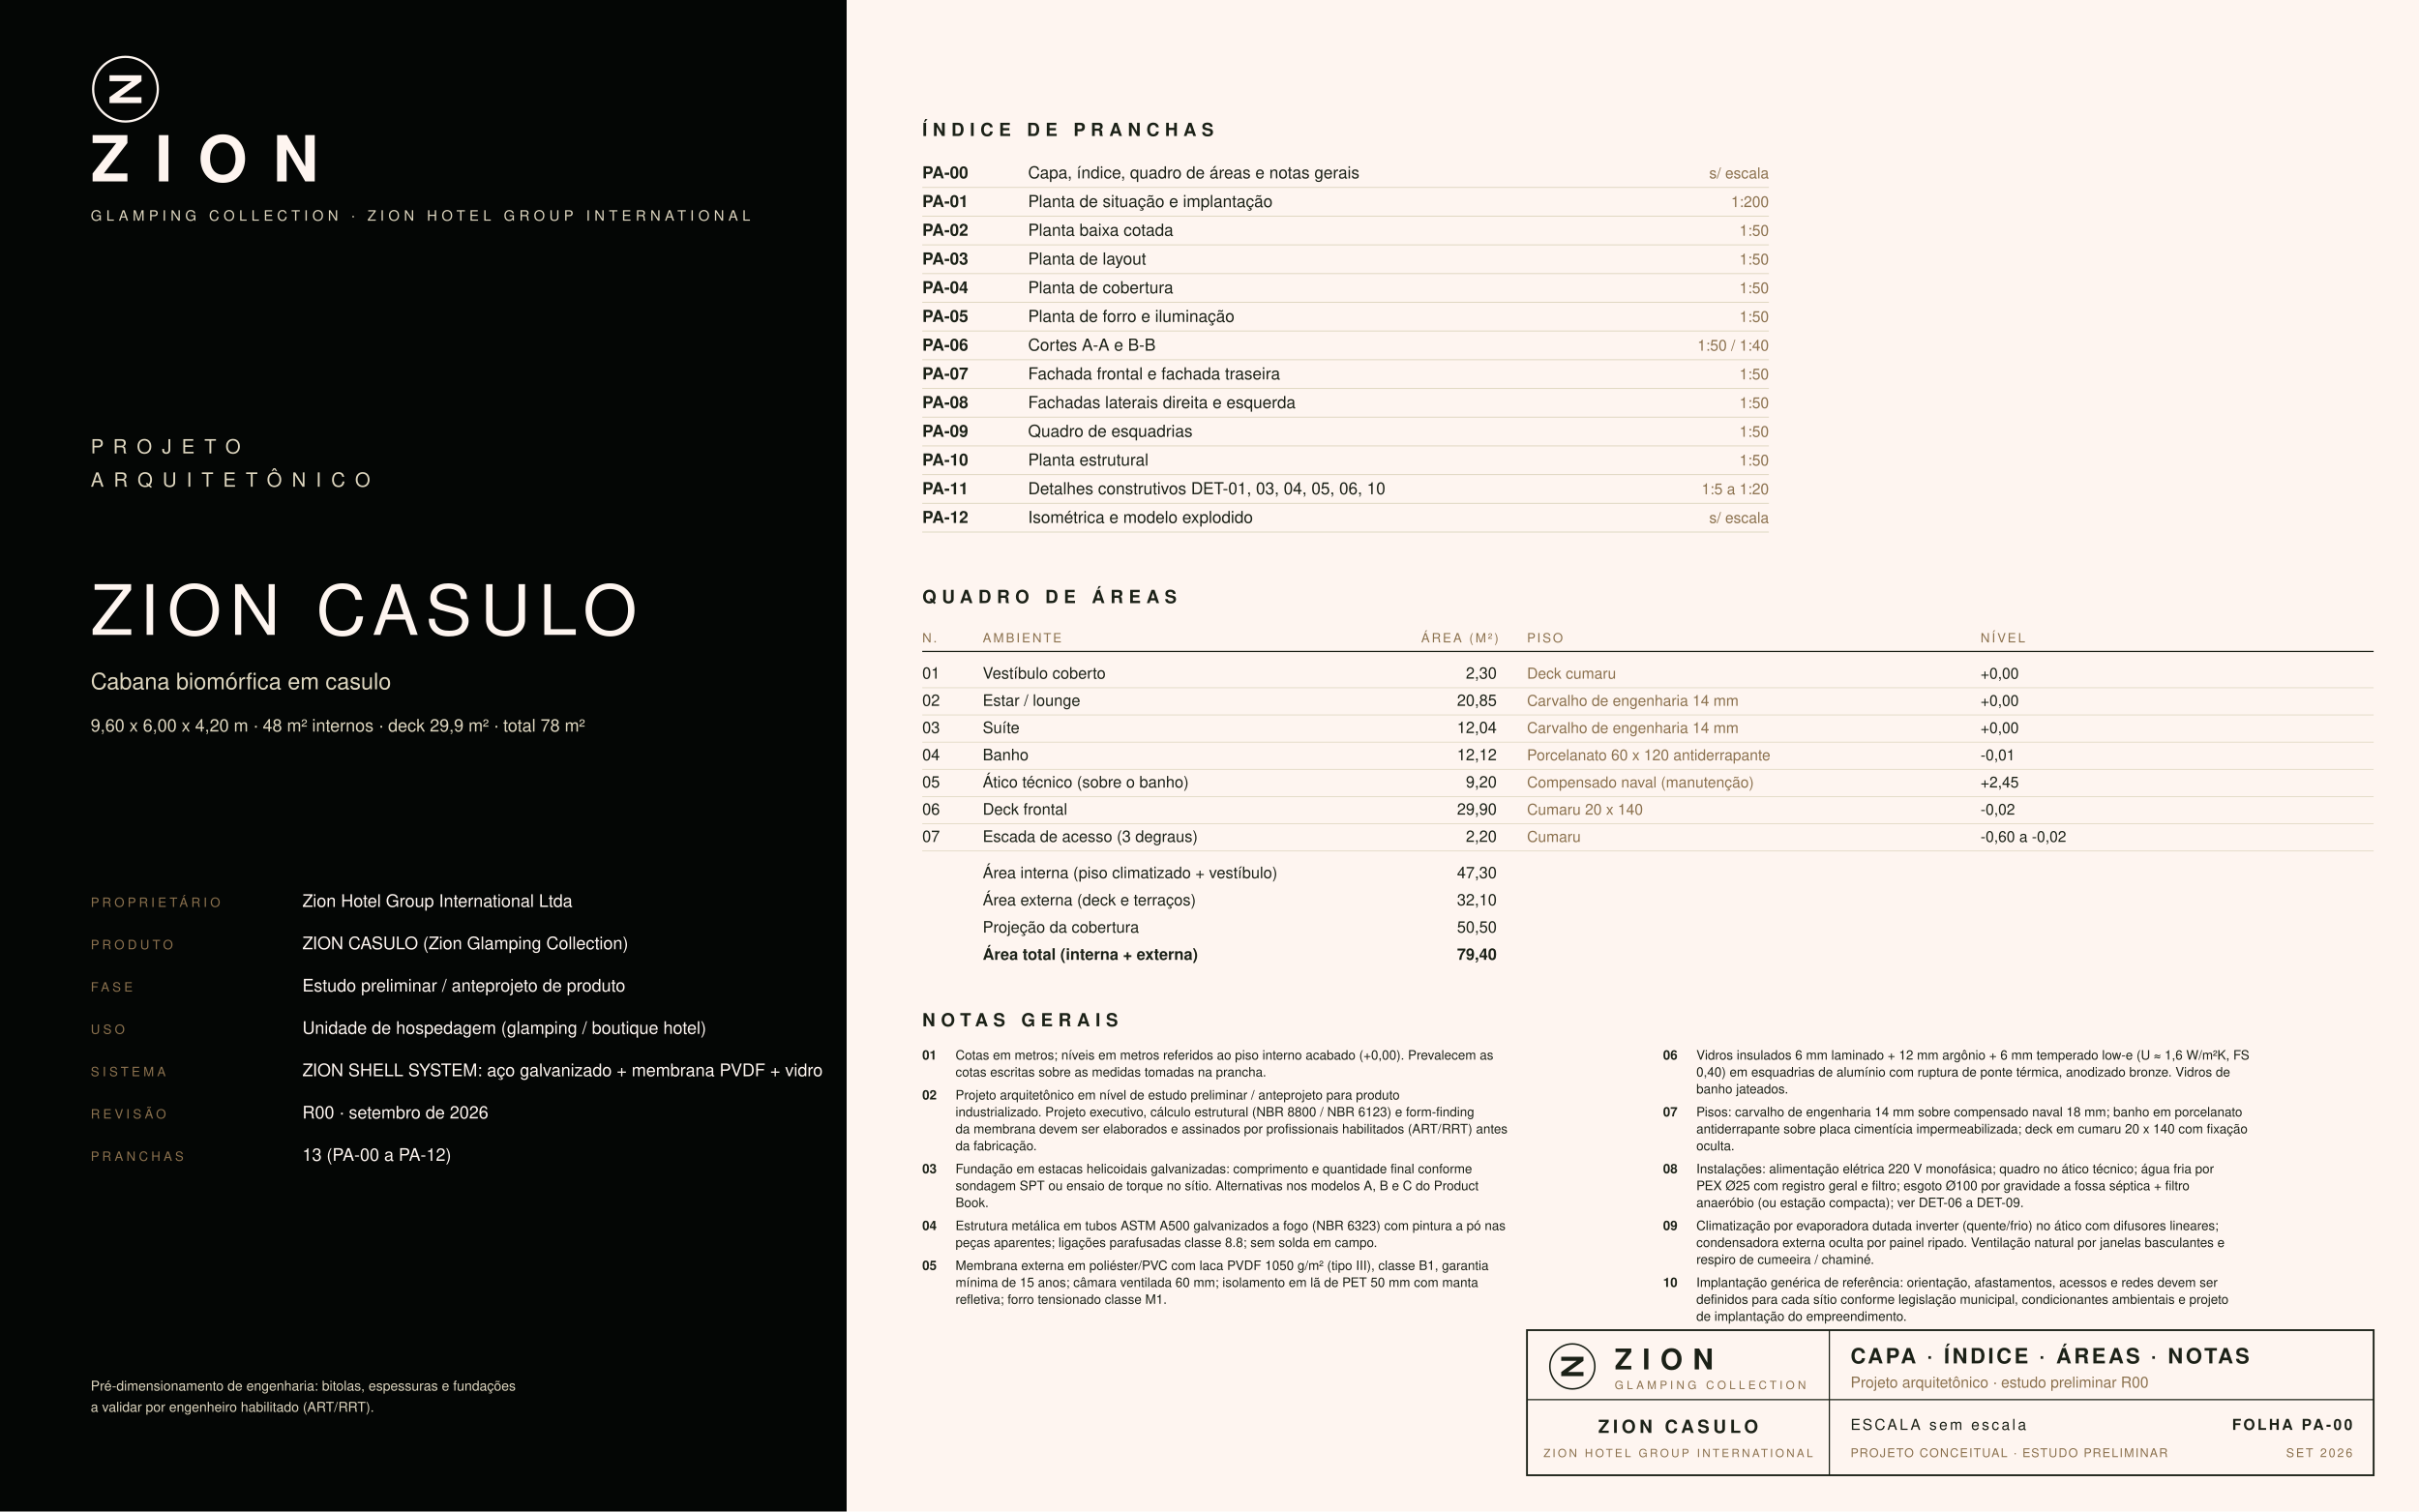
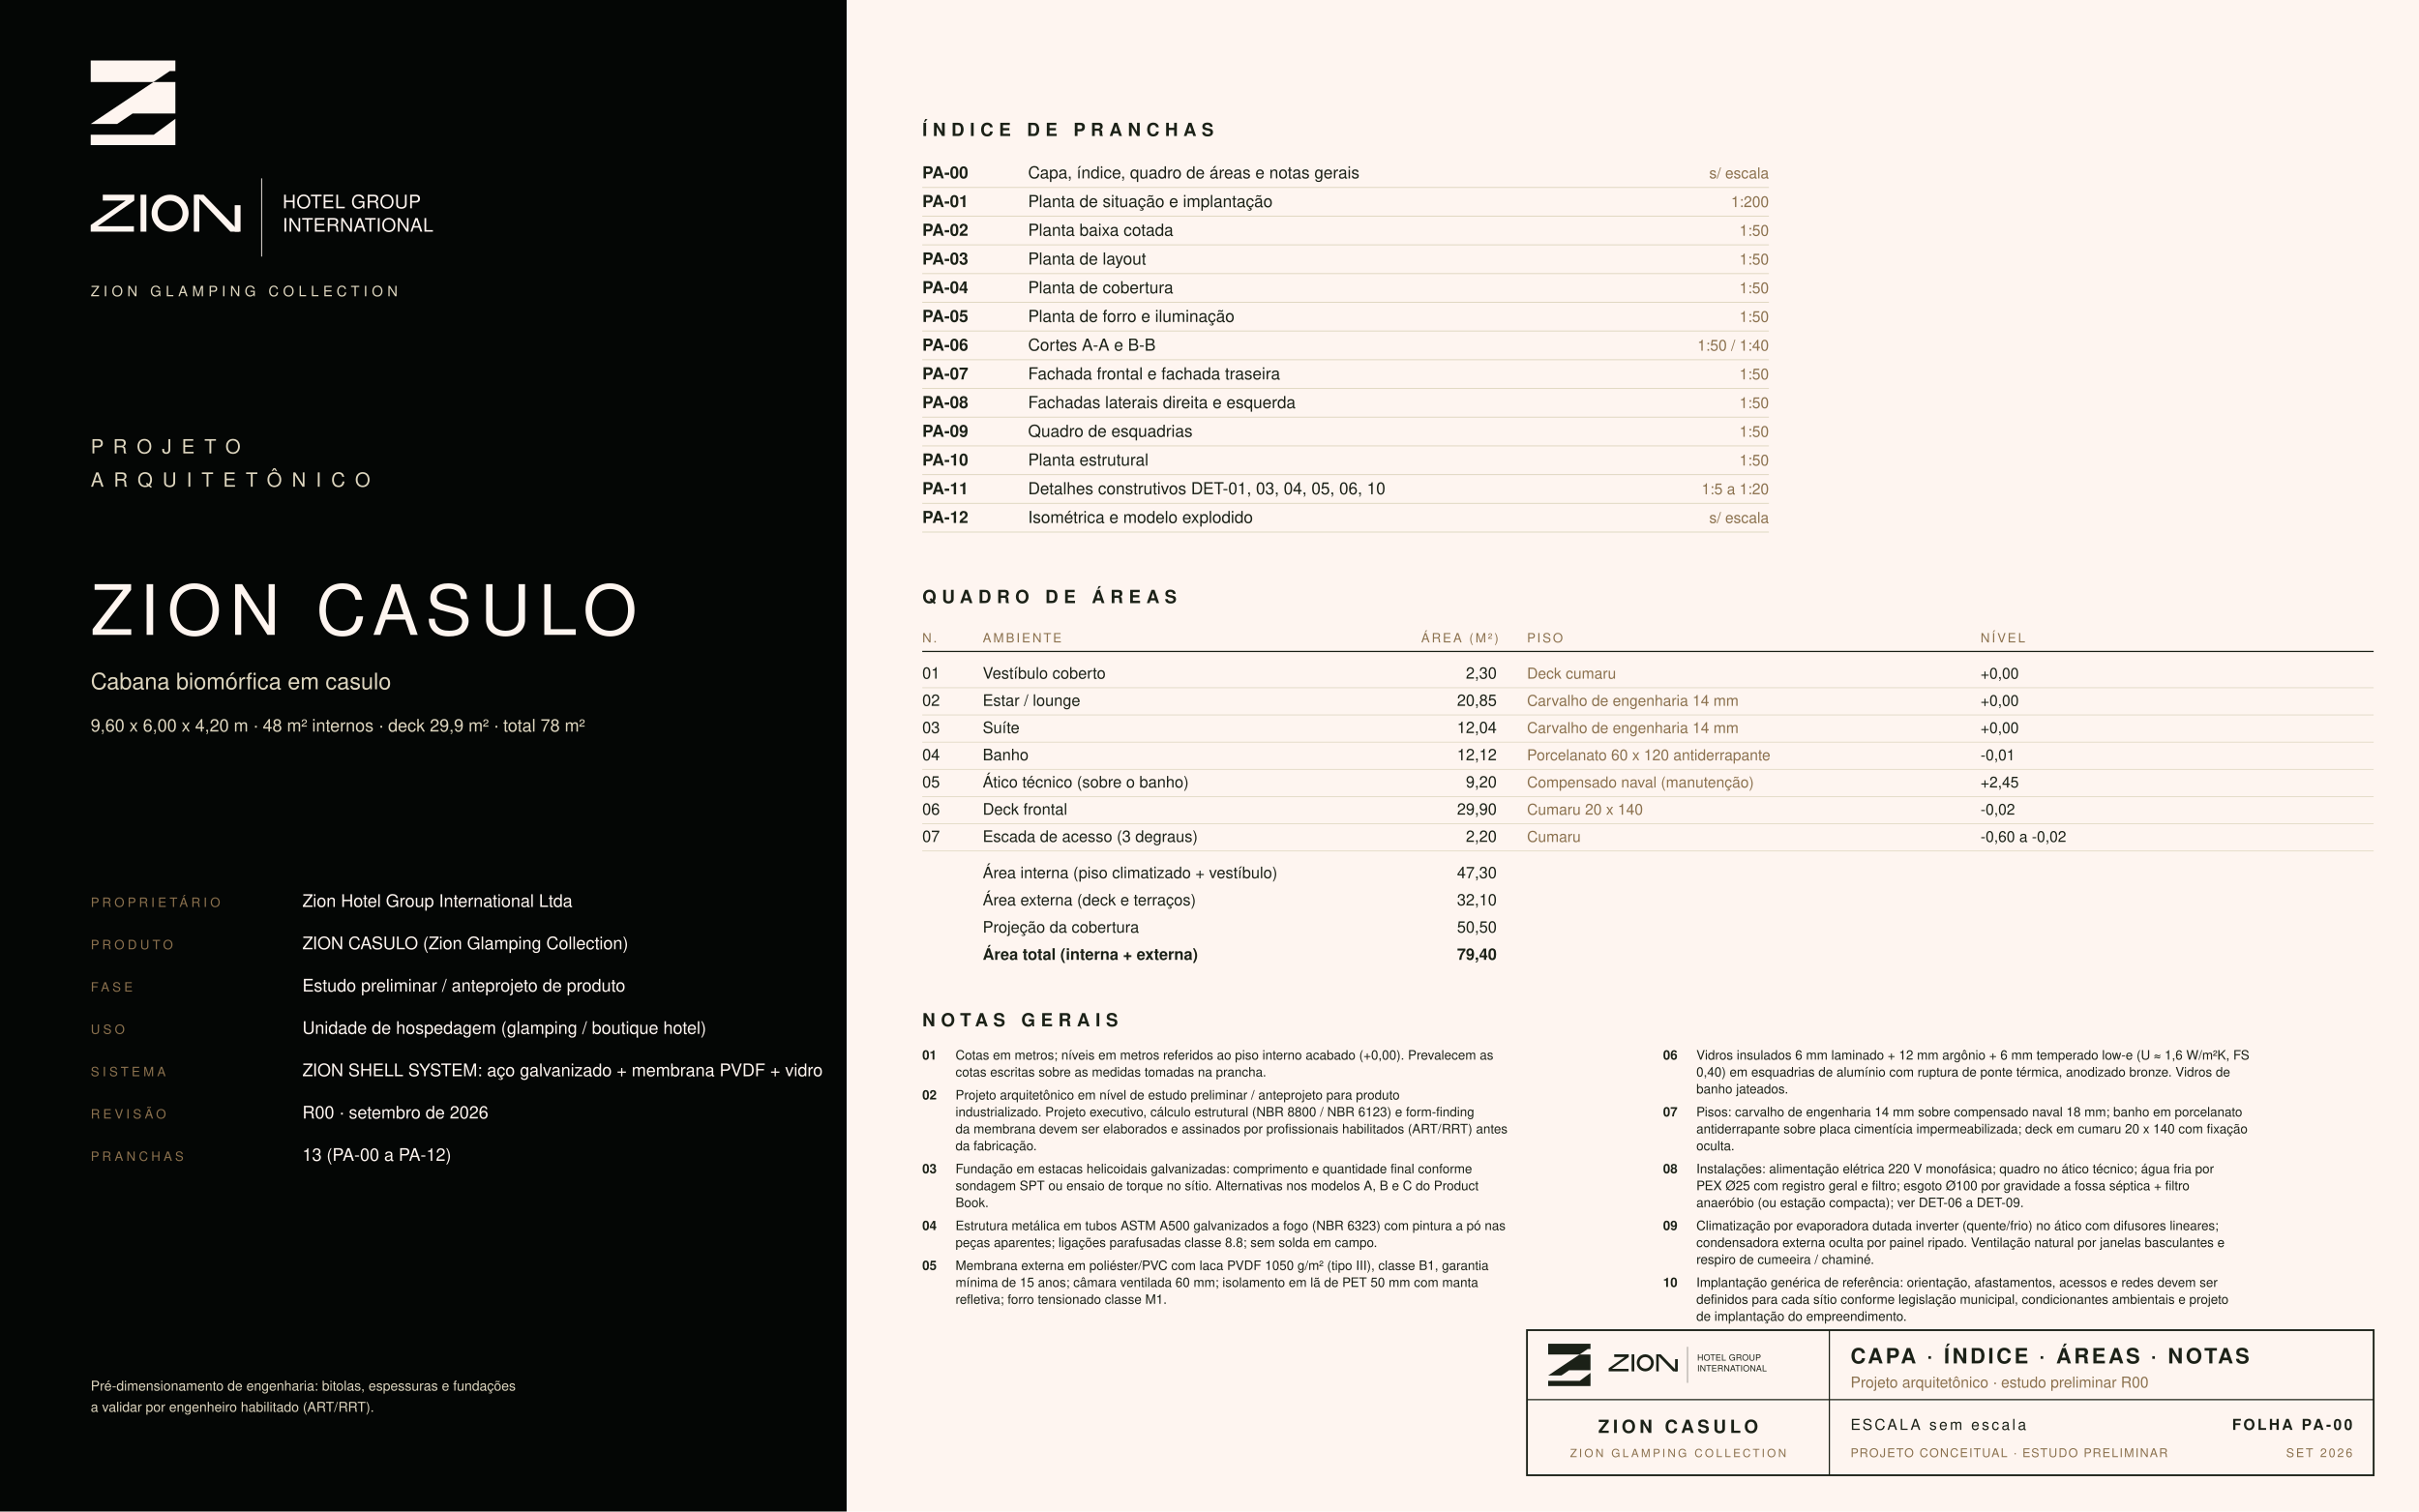
<svg xmlns="http://www.w3.org/2000/svg" viewBox="0 0 1600 1000" width="1600" height="1000" font-family="'DM Sans','Aventa',Helvetica,Arial,sans-serif">
  <defs />
  <rect width="1600" height="1000" fill="#FEF5F0" />
  <rect x="0" y="0" width="560" height="1000" fill="#040605" />
-   <g transform="translate(60.00,36.00) scale(0.46)">
-     <circle cx="50" cy="50" r="46.5" fill="none" stroke="#FEF5F0" stroke-width="3.2" />
-     <polygon points="27,30 73,30 73,38.5 41,61.5 73,61.5 73,70 27,70 27,61.5 59,38.5 27,38.5" fill="#FEF5F0" />
-   </g>
-   <text x="60.00" y="120.00" fill="#FEF5F0" text-anchor="start" style="font-family:'DM Sans','Aventa',Helvetica,Arial,sans-serif;font-size:42px;font-weight:800;letter-spacing:0.4em;">ZION</text>
-   <text x="60.00" y="146.00" fill="#DED6BF" text-anchor="start" style="font-family:'DM Sans','Aventa',Helvetica,Arial,sans-serif;font-size:9.5px;font-weight:400;letter-spacing:0.3em;">GLAMPING COLLECTION · ZION HOTEL GROUP INTERNATIONAL</text>
+   <g transform="translate(60.00,40.00) scale(0.56)">
+     <polygon points="0,0 100,0 100,12.5 93.4,12.5 74.1,25.5 0,25.5" fill="#FEF5F0" />
+     <polygon points="74.1,25.5 100,25.5 100,62.7 49.4,62.7 31.2,75 0,75" fill="#FEF5F0" />
+     <polygon points="0,87.7 74.5,87.7 100,68.9 100,100 0,100" fill="#FEF5F0" />
+   </g>
+   <g transform="translate(60.00,118.00) scale(0.2574) translate(-104,-439)">
+     <polygon points="135,481 216,481 216,496 122,562 215,562 215,576 104,576 104,559 194,496 135,496" fill="#FEF5F0" />
+     <rect x="232" y="481" width="15" height="95" fill="#FEF5F0" />
+     <circle cx="308" cy="528.5" r="39.75" fill="none" stroke="#FEF5F0" stroke-width="15.5" />
+     <polygon points="369,481 383,481 383,576 369,576" fill="#FEF5F0" />
+     <polygon points="373,481 394,481 486,576 463,576" fill="#FEF5F0" />
+     <polygon points="474,508 489,508 489,576 474,576" fill="#FEF5F0" />
+     <rect x="542" y="439" width="2.2" height="201" fill="#FEF5F0" />
+     <text x="597" y="516" fill="#FEF5F0" style="font-family:'DM Sans','Aventa',Helvetica,Arial,sans-serif;font-weight:300;font-size:48px;letter-spacing:0.02em" textLength="339" lengthAdjust="spacingAndGlyphs">HOTEL GROUP</text>
+     <text x="597" y="576" fill="#FEF5F0" style="font-family:'DM Sans','Aventa',Helvetica,Arial,sans-serif;font-weight:300;font-size:48px;letter-spacing:0.02em" textLength="378" lengthAdjust="spacingAndGlyphs">INTERNATIONAL</text>
+   </g>
+   <text x="60.00" y="196.00" fill="#DED6BF" text-anchor="start" style="font-family:'DM Sans','Aventa',Helvetica,Arial,sans-serif;font-size:9.5px;font-weight:400;letter-spacing:0.3em;">ZION GLAMPING COLLECTION</text>
  <text x="60.00" y="300.00" fill="#DED6BF" text-anchor="start" style="font-family:'DM Sans','Aventa',Helvetica,Arial,sans-serif;font-size:13px;font-weight:400;letter-spacing:0.5em;">PROJETO</text>
  <text x="60.00" y="322.00" fill="#DED6BF" text-anchor="start" style="font-family:'DM Sans','Aventa',Helvetica,Arial,sans-serif;font-size:13px;font-weight:400;letter-spacing:0.5em;">ARQUITETÔNICO</text>
  <text x="60.00" y="420.00" fill="#FEF5F0" text-anchor="start" style="font-family:'DM Sans','Aventa',Helvetica,Arial,sans-serif;font-size:46px;font-weight:200;letter-spacing:0.12em;">ZION CASULO</text>
  <text x="60.00" y="456.00" fill="#DED6BF" text-anchor="start" style="font-family:'DM Sans','Aventa',Helvetica,Arial,sans-serif;font-size:15px;font-weight:400;letter-spacing:0em;">Cabana biomórfica em casulo</text>
  <text x="60.00" y="484.00" fill="#DED6BF" text-anchor="start" style="font-family:'DM Sans','Aventa',Helvetica,Arial,sans-serif;font-size:11.5px;font-weight:400;letter-spacing:0em;">9,60 x 6,00 x 4,20 m · 48 m² internos · deck 29,9 m² · total 78 m²</text>
  <text x="60.00" y="600.00" fill="#8B714E" text-anchor="start" style="font-family:'DM Sans','Aventa',Helvetica,Arial,sans-serif;font-size:8.5px;font-weight:400;letter-spacing:0.25em;">PROPRIETÁRIO</text>
  <text x="200.00" y="600.00" fill="#FEF5F0" text-anchor="start" style="font-family:'DM Sans','Aventa',Helvetica,Arial,sans-serif;font-size:11.5px;font-weight:400;letter-spacing:0em;">Zion Hotel Group International Ltda</text>
  <text x="60.00" y="628.00" fill="#8B714E" text-anchor="start" style="font-family:'DM Sans','Aventa',Helvetica,Arial,sans-serif;font-size:8.5px;font-weight:400;letter-spacing:0.25em;">PRODUTO</text>
  <text x="200.00" y="628.00" fill="#FEF5F0" text-anchor="start" style="font-family:'DM Sans','Aventa',Helvetica,Arial,sans-serif;font-size:11.5px;font-weight:400;letter-spacing:0em;">ZION CASULO (Zion Glamping Collection)</text>
  <text x="60.00" y="656.00" fill="#8B714E" text-anchor="start" style="font-family:'DM Sans','Aventa',Helvetica,Arial,sans-serif;font-size:8.5px;font-weight:400;letter-spacing:0.25em;">FASE</text>
  <text x="200.00" y="656.00" fill="#FEF5F0" text-anchor="start" style="font-family:'DM Sans','Aventa',Helvetica,Arial,sans-serif;font-size:11.5px;font-weight:400;letter-spacing:0em;">Estudo preliminar / anteprojeto de produto</text>
  <text x="60.00" y="684.00" fill="#8B714E" text-anchor="start" style="font-family:'DM Sans','Aventa',Helvetica,Arial,sans-serif;font-size:8.5px;font-weight:400;letter-spacing:0.25em;">USO</text>
  <text x="200.00" y="684.00" fill="#FEF5F0" text-anchor="start" style="font-family:'DM Sans','Aventa',Helvetica,Arial,sans-serif;font-size:11.5px;font-weight:400;letter-spacing:0em;">Unidade de hospedagem (glamping / boutique hotel)</text>
  <text x="60.00" y="712.00" fill="#8B714E" text-anchor="start" style="font-family:'DM Sans','Aventa',Helvetica,Arial,sans-serif;font-size:8.5px;font-weight:400;letter-spacing:0.25em;">SISTEMA</text>
  <text x="200.00" y="712.00" fill="#FEF5F0" text-anchor="start" style="font-family:'DM Sans','Aventa',Helvetica,Arial,sans-serif;font-size:11.5px;font-weight:400;letter-spacing:0em;">ZION SHELL SYSTEM: aço galvanizado + membrana PVDF + vidro</text>
  <text x="60.00" y="740.00" fill="#8B714E" text-anchor="start" style="font-family:'DM Sans','Aventa',Helvetica,Arial,sans-serif;font-size:8.5px;font-weight:400;letter-spacing:0.25em;">REVISÃO</text>
  <text x="200.00" y="740.00" fill="#FEF5F0" text-anchor="start" style="font-family:'DM Sans','Aventa',Helvetica,Arial,sans-serif;font-size:11.5px;font-weight:400;letter-spacing:0em;">R00 · setembro de 2026</text>
  <text x="60.00" y="768.00" fill="#8B714E" text-anchor="start" style="font-family:'DM Sans','Aventa',Helvetica,Arial,sans-serif;font-size:8.5px;font-weight:400;letter-spacing:0.25em;">PRANCHAS</text>
  <text x="200.00" y="768.00" fill="#FEF5F0" text-anchor="start" style="font-family:'DM Sans','Aventa',Helvetica,Arial,sans-serif;font-size:11.5px;font-weight:400;letter-spacing:0em;">13 (PA-00 a PA-12)</text>
  <text x="60.00" y="920.00" fill="#DED6BF" text-anchor="start" style="font-family:'DM Sans','Aventa',Helvetica,Arial,sans-serif;font-size:9px;font-weight:400;letter-spacing:0em;">Pré-dimensionamento de engenharia: bitolas, espessuras e fundações</text>
  <text x="60.00" y="934.00" fill="#DED6BF" text-anchor="start" style="font-family:'DM Sans','Aventa',Helvetica,Arial,sans-serif;font-size:9px;font-weight:400;letter-spacing:0em;">a validar por engenheiro habilitado (ART/RRT).</text>
  <text x="610.00" y="90.00" fill="#1B2117" text-anchor="start" style="font-family:'DM Sans','Aventa',Helvetica,Arial,sans-serif;font-size:12px;font-weight:700;letter-spacing:0.3em;">ÍNDICE DE PRANCHAS</text>
  <text x="610.00" y="118.00" fill="#1B2117" text-anchor="start" style="font-family:'DM Sans','Aventa',Helvetica,Arial,sans-serif;font-size:11px;font-weight:700;letter-spacing:0em;">PA-00</text>
  <text x="680.00" y="118.00" fill="#1B2117" text-anchor="start" style="font-family:'DM Sans','Aventa',Helvetica,Arial,sans-serif;font-size:11px;font-weight:400;letter-spacing:0em;">Capa, índice, quadro de áreas e notas gerais</text>
  <text x="1170.00" y="118.00" fill="#8B714E" text-anchor="end" style="font-family:'DM Sans','Aventa',Helvetica,Arial,sans-serif;font-size:10px;font-weight:400;letter-spacing:0em;">s/ escala</text>
  <line x1="610" y1="124" x2="1170" y2="124" stroke="#DED6BF" stroke-width="0.6" />
  <text x="610.00" y="137.00" fill="#1B2117" text-anchor="start" style="font-family:'DM Sans','Aventa',Helvetica,Arial,sans-serif;font-size:11px;font-weight:700;letter-spacing:0em;">PA-01</text>
  <text x="680.00" y="137.00" fill="#1B2117" text-anchor="start" style="font-family:'DM Sans','Aventa',Helvetica,Arial,sans-serif;font-size:11px;font-weight:400;letter-spacing:0em;">Planta de situação e implantação</text>
  <text x="1170.00" y="137.00" fill="#8B714E" text-anchor="end" style="font-family:'DM Sans','Aventa',Helvetica,Arial,sans-serif;font-size:10px;font-weight:400;letter-spacing:0em;">1:200</text>
  <line x1="610" y1="143" x2="1170" y2="143" stroke="#DED6BF" stroke-width="0.6" />
  <text x="610.00" y="156.00" fill="#1B2117" text-anchor="start" style="font-family:'DM Sans','Aventa',Helvetica,Arial,sans-serif;font-size:11px;font-weight:700;letter-spacing:0em;">PA-02</text>
  <text x="680.00" y="156.00" fill="#1B2117" text-anchor="start" style="font-family:'DM Sans','Aventa',Helvetica,Arial,sans-serif;font-size:11px;font-weight:400;letter-spacing:0em;">Planta baixa cotada</text>
  <text x="1170.00" y="156.00" fill="#8B714E" text-anchor="end" style="font-family:'DM Sans','Aventa',Helvetica,Arial,sans-serif;font-size:10px;font-weight:400;letter-spacing:0em;">1:50</text>
  <line x1="610" y1="162" x2="1170" y2="162" stroke="#DED6BF" stroke-width="0.6" />
  <text x="610.00" y="175.00" fill="#1B2117" text-anchor="start" style="font-family:'DM Sans','Aventa',Helvetica,Arial,sans-serif;font-size:11px;font-weight:700;letter-spacing:0em;">PA-03</text>
  <text x="680.00" y="175.00" fill="#1B2117" text-anchor="start" style="font-family:'DM Sans','Aventa',Helvetica,Arial,sans-serif;font-size:11px;font-weight:400;letter-spacing:0em;">Planta de layout</text>
  <text x="1170.00" y="175.00" fill="#8B714E" text-anchor="end" style="font-family:'DM Sans','Aventa',Helvetica,Arial,sans-serif;font-size:10px;font-weight:400;letter-spacing:0em;">1:50</text>
  <line x1="610" y1="181" x2="1170" y2="181" stroke="#DED6BF" stroke-width="0.6" />
  <text x="610.00" y="194.00" fill="#1B2117" text-anchor="start" style="font-family:'DM Sans','Aventa',Helvetica,Arial,sans-serif;font-size:11px;font-weight:700;letter-spacing:0em;">PA-04</text>
  <text x="680.00" y="194.00" fill="#1B2117" text-anchor="start" style="font-family:'DM Sans','Aventa',Helvetica,Arial,sans-serif;font-size:11px;font-weight:400;letter-spacing:0em;">Planta de cobertura</text>
  <text x="1170.00" y="194.00" fill="#8B714E" text-anchor="end" style="font-family:'DM Sans','Aventa',Helvetica,Arial,sans-serif;font-size:10px;font-weight:400;letter-spacing:0em;">1:50</text>
  <line x1="610" y1="200" x2="1170" y2="200" stroke="#DED6BF" stroke-width="0.6" />
  <text x="610.00" y="213.00" fill="#1B2117" text-anchor="start" style="font-family:'DM Sans','Aventa',Helvetica,Arial,sans-serif;font-size:11px;font-weight:700;letter-spacing:0em;">PA-05</text>
  <text x="680.00" y="213.00" fill="#1B2117" text-anchor="start" style="font-family:'DM Sans','Aventa',Helvetica,Arial,sans-serif;font-size:11px;font-weight:400;letter-spacing:0em;">Planta de forro e iluminação</text>
  <text x="1170.00" y="213.00" fill="#8B714E" text-anchor="end" style="font-family:'DM Sans','Aventa',Helvetica,Arial,sans-serif;font-size:10px;font-weight:400;letter-spacing:0em;">1:50</text>
  <line x1="610" y1="219" x2="1170" y2="219" stroke="#DED6BF" stroke-width="0.6" />
  <text x="610.00" y="232.00" fill="#1B2117" text-anchor="start" style="font-family:'DM Sans','Aventa',Helvetica,Arial,sans-serif;font-size:11px;font-weight:700;letter-spacing:0em;">PA-06</text>
  <text x="680.00" y="232.00" fill="#1B2117" text-anchor="start" style="font-family:'DM Sans','Aventa',Helvetica,Arial,sans-serif;font-size:11px;font-weight:400;letter-spacing:0em;">Cortes A-A e B-B</text>
  <text x="1170.00" y="232.00" fill="#8B714E" text-anchor="end" style="font-family:'DM Sans','Aventa',Helvetica,Arial,sans-serif;font-size:10px;font-weight:400;letter-spacing:0em;">1:50 / 1:40</text>
  <line x1="610" y1="238" x2="1170" y2="238" stroke="#DED6BF" stroke-width="0.6" />
  <text x="610.00" y="251.00" fill="#1B2117" text-anchor="start" style="font-family:'DM Sans','Aventa',Helvetica,Arial,sans-serif;font-size:11px;font-weight:700;letter-spacing:0em;">PA-07</text>
  <text x="680.00" y="251.00" fill="#1B2117" text-anchor="start" style="font-family:'DM Sans','Aventa',Helvetica,Arial,sans-serif;font-size:11px;font-weight:400;letter-spacing:0em;">Fachada frontal e fachada traseira</text>
  <text x="1170.00" y="251.00" fill="#8B714E" text-anchor="end" style="font-family:'DM Sans','Aventa',Helvetica,Arial,sans-serif;font-size:10px;font-weight:400;letter-spacing:0em;">1:50</text>
  <line x1="610" y1="257" x2="1170" y2="257" stroke="#DED6BF" stroke-width="0.6" />
  <text x="610.00" y="270.00" fill="#1B2117" text-anchor="start" style="font-family:'DM Sans','Aventa',Helvetica,Arial,sans-serif;font-size:11px;font-weight:700;letter-spacing:0em;">PA-08</text>
  <text x="680.00" y="270.00" fill="#1B2117" text-anchor="start" style="font-family:'DM Sans','Aventa',Helvetica,Arial,sans-serif;font-size:11px;font-weight:400;letter-spacing:0em;">Fachadas laterais direita e esquerda</text>
  <text x="1170.00" y="270.00" fill="#8B714E" text-anchor="end" style="font-family:'DM Sans','Aventa',Helvetica,Arial,sans-serif;font-size:10px;font-weight:400;letter-spacing:0em;">1:50</text>
  <line x1="610" y1="276" x2="1170" y2="276" stroke="#DED6BF" stroke-width="0.6" />
  <text x="610.00" y="289.00" fill="#1B2117" text-anchor="start" style="font-family:'DM Sans','Aventa',Helvetica,Arial,sans-serif;font-size:11px;font-weight:700;letter-spacing:0em;">PA-09</text>
  <text x="680.00" y="289.00" fill="#1B2117" text-anchor="start" style="font-family:'DM Sans','Aventa',Helvetica,Arial,sans-serif;font-size:11px;font-weight:400;letter-spacing:0em;">Quadro de esquadrias</text>
  <text x="1170.00" y="289.00" fill="#8B714E" text-anchor="end" style="font-family:'DM Sans','Aventa',Helvetica,Arial,sans-serif;font-size:10px;font-weight:400;letter-spacing:0em;">1:50</text>
  <line x1="610" y1="295" x2="1170" y2="295" stroke="#DED6BF" stroke-width="0.6" />
  <text x="610.00" y="308.00" fill="#1B2117" text-anchor="start" style="font-family:'DM Sans','Aventa',Helvetica,Arial,sans-serif;font-size:11px;font-weight:700;letter-spacing:0em;">PA-10</text>
  <text x="680.00" y="308.00" fill="#1B2117" text-anchor="start" style="font-family:'DM Sans','Aventa',Helvetica,Arial,sans-serif;font-size:11px;font-weight:400;letter-spacing:0em;">Planta estrutural</text>
  <text x="1170.00" y="308.00" fill="#8B714E" text-anchor="end" style="font-family:'DM Sans','Aventa',Helvetica,Arial,sans-serif;font-size:10px;font-weight:400;letter-spacing:0em;">1:50</text>
  <line x1="610" y1="314" x2="1170" y2="314" stroke="#DED6BF" stroke-width="0.6" />
  <text x="610.00" y="327.00" fill="#1B2117" text-anchor="start" style="font-family:'DM Sans','Aventa',Helvetica,Arial,sans-serif;font-size:11px;font-weight:700;letter-spacing:0em;">PA-11</text>
  <text x="680.00" y="327.00" fill="#1B2117" text-anchor="start" style="font-family:'DM Sans','Aventa',Helvetica,Arial,sans-serif;font-size:11px;font-weight:400;letter-spacing:0em;">Detalhes construtivos DET-01, 03, 04, 05, 06, 10</text>
  <text x="1170.00" y="327.00" fill="#8B714E" text-anchor="end" style="font-family:'DM Sans','Aventa',Helvetica,Arial,sans-serif;font-size:10px;font-weight:400;letter-spacing:0em;">1:5 a 1:20</text>
  <line x1="610" y1="333" x2="1170" y2="333" stroke="#DED6BF" stroke-width="0.6" />
  <text x="610.00" y="346.00" fill="#1B2117" text-anchor="start" style="font-family:'DM Sans','Aventa',Helvetica,Arial,sans-serif;font-size:11px;font-weight:700;letter-spacing:0em;">PA-12</text>
  <text x="680.00" y="346.00" fill="#1B2117" text-anchor="start" style="font-family:'DM Sans','Aventa',Helvetica,Arial,sans-serif;font-size:11px;font-weight:400;letter-spacing:0em;">Isométrica e modelo explodido</text>
  <text x="1170.00" y="346.00" fill="#8B714E" text-anchor="end" style="font-family:'DM Sans','Aventa',Helvetica,Arial,sans-serif;font-size:10px;font-weight:400;letter-spacing:0em;">s/ escala</text>
  <line x1="610" y1="352" x2="1170" y2="352" stroke="#DED6BF" stroke-width="0.6" />
  <text x="610.00" y="399.00" fill="#1B2117" text-anchor="start" style="font-family:'DM Sans','Aventa',Helvetica,Arial,sans-serif;font-size:12px;font-weight:700;letter-spacing:0.3em;">QUADRO DE ÁREAS</text>
  <text x="610.00" y="425.00" fill="#8B714E" text-anchor="start" style="font-family:'DM Sans','Aventa',Helvetica,Arial,sans-serif;font-size:8.5px;font-weight:400;letter-spacing:0.15em;">N.</text>
  <text x="650.00" y="425.00" fill="#8B714E" text-anchor="start" style="font-family:'DM Sans','Aventa',Helvetica,Arial,sans-serif;font-size:8.5px;font-weight:400;letter-spacing:0.15em;">AMBIENTE</text>
  <text x="940.00" y="425.00" fill="#8B714E" text-anchor="start" style="font-family:'DM Sans','Aventa',Helvetica,Arial,sans-serif;font-size:8.5px;font-weight:400;letter-spacing:0.15em;">ÁREA (M²)</text>
  <text x="1010.00" y="425.00" fill="#8B714E" text-anchor="start" style="font-family:'DM Sans','Aventa',Helvetica,Arial,sans-serif;font-size:8.5px;font-weight:400;letter-spacing:0.15em;">PISO</text>
  <text x="1310.00" y="425.00" fill="#8B714E" text-anchor="start" style="font-family:'DM Sans','Aventa',Helvetica,Arial,sans-serif;font-size:8.5px;font-weight:400;letter-spacing:0.15em;">NÍVEL</text>
  <line x1="610" y1="431" x2="1570" y2="431" stroke="#1B2117" stroke-width="0.8" />
  <text x="610.00" y="449.00" fill="#1B2117" text-anchor="start" style="font-family:'DM Sans','Aventa',Helvetica,Arial,sans-serif;font-size:10.5px;font-weight:400;letter-spacing:0em;">01</text>
  <text x="650.00" y="449.00" fill="#1B2117" text-anchor="start" style="font-family:'DM Sans','Aventa',Helvetica,Arial,sans-serif;font-size:10.5px;font-weight:400;letter-spacing:0em;">Vestíbulo coberto</text>
  <text x="990.00" y="449.00" fill="#1B2117" text-anchor="end" style="font-family:'DM Sans','Aventa',Helvetica,Arial,sans-serif;font-size:10.5px;font-weight:400;letter-spacing:0em;">2,30</text>
  <text x="1010.00" y="449.00" fill="#8B714E" text-anchor="start" style="font-family:'DM Sans','Aventa',Helvetica,Arial,sans-serif;font-size:10px;font-weight:400;letter-spacing:0em;">Deck cumaru</text>
  <text x="1310.00" y="449.00" fill="#1B2117" text-anchor="start" style="font-family:'DM Sans','Aventa',Helvetica,Arial,sans-serif;font-size:10px;font-weight:400;letter-spacing:0em;">+0,00</text>
  <line x1="610" y1="455" x2="1570" y2="455" stroke="#DED6BF" stroke-width="0.5" />
  <text x="610.00" y="467.00" fill="#1B2117" text-anchor="start" style="font-family:'DM Sans','Aventa',Helvetica,Arial,sans-serif;font-size:10.5px;font-weight:400;letter-spacing:0em;">02</text>
  <text x="650.00" y="467.00" fill="#1B2117" text-anchor="start" style="font-family:'DM Sans','Aventa',Helvetica,Arial,sans-serif;font-size:10.5px;font-weight:400;letter-spacing:0em;">Estar / lounge</text>
  <text x="990.00" y="467.00" fill="#1B2117" text-anchor="end" style="font-family:'DM Sans','Aventa',Helvetica,Arial,sans-serif;font-size:10.5px;font-weight:400;letter-spacing:0em;">20,85</text>
  <text x="1010.00" y="467.00" fill="#8B714E" text-anchor="start" style="font-family:'DM Sans','Aventa',Helvetica,Arial,sans-serif;font-size:10px;font-weight:400;letter-spacing:0em;">Carvalho de engenharia 14 mm</text>
  <text x="1310.00" y="467.00" fill="#1B2117" text-anchor="start" style="font-family:'DM Sans','Aventa',Helvetica,Arial,sans-serif;font-size:10px;font-weight:400;letter-spacing:0em;">+0,00</text>
  <line x1="610" y1="473" x2="1570" y2="473" stroke="#DED6BF" stroke-width="0.5" />
  <text x="610.00" y="485.00" fill="#1B2117" text-anchor="start" style="font-family:'DM Sans','Aventa',Helvetica,Arial,sans-serif;font-size:10.5px;font-weight:400;letter-spacing:0em;">03</text>
  <text x="650.00" y="485.00" fill="#1B2117" text-anchor="start" style="font-family:'DM Sans','Aventa',Helvetica,Arial,sans-serif;font-size:10.5px;font-weight:400;letter-spacing:0em;">Suíte</text>
  <text x="990.00" y="485.00" fill="#1B2117" text-anchor="end" style="font-family:'DM Sans','Aventa',Helvetica,Arial,sans-serif;font-size:10.5px;font-weight:400;letter-spacing:0em;">12,04</text>
  <text x="1010.00" y="485.00" fill="#8B714E" text-anchor="start" style="font-family:'DM Sans','Aventa',Helvetica,Arial,sans-serif;font-size:10px;font-weight:400;letter-spacing:0em;">Carvalho de engenharia 14 mm</text>
  <text x="1310.00" y="485.00" fill="#1B2117" text-anchor="start" style="font-family:'DM Sans','Aventa',Helvetica,Arial,sans-serif;font-size:10px;font-weight:400;letter-spacing:0em;">+0,00</text>
  <line x1="610" y1="491" x2="1570" y2="491" stroke="#DED6BF" stroke-width="0.5" />
  <text x="610.00" y="503.00" fill="#1B2117" text-anchor="start" style="font-family:'DM Sans','Aventa',Helvetica,Arial,sans-serif;font-size:10.5px;font-weight:400;letter-spacing:0em;">04</text>
  <text x="650.00" y="503.00" fill="#1B2117" text-anchor="start" style="font-family:'DM Sans','Aventa',Helvetica,Arial,sans-serif;font-size:10.5px;font-weight:400;letter-spacing:0em;">Banho</text>
  <text x="990.00" y="503.00" fill="#1B2117" text-anchor="end" style="font-family:'DM Sans','Aventa',Helvetica,Arial,sans-serif;font-size:10.5px;font-weight:400;letter-spacing:0em;">12,12</text>
  <text x="1010.00" y="503.00" fill="#8B714E" text-anchor="start" style="font-family:'DM Sans','Aventa',Helvetica,Arial,sans-serif;font-size:10px;font-weight:400;letter-spacing:0em;">Porcelanato 60 x 120 antiderrapante</text>
  <text x="1310.00" y="503.00" fill="#1B2117" text-anchor="start" style="font-family:'DM Sans','Aventa',Helvetica,Arial,sans-serif;font-size:10px;font-weight:400;letter-spacing:0em;">-0,01</text>
  <line x1="610" y1="509" x2="1570" y2="509" stroke="#DED6BF" stroke-width="0.5" />
  <text x="610.00" y="521.00" fill="#1B2117" text-anchor="start" style="font-family:'DM Sans','Aventa',Helvetica,Arial,sans-serif;font-size:10.5px;font-weight:400;letter-spacing:0em;">05</text>
  <text x="650.00" y="521.00" fill="#1B2117" text-anchor="start" style="font-family:'DM Sans','Aventa',Helvetica,Arial,sans-serif;font-size:10.5px;font-weight:400;letter-spacing:0em;">Ático técnico (sobre o banho)</text>
  <text x="990.00" y="521.00" fill="#1B2117" text-anchor="end" style="font-family:'DM Sans','Aventa',Helvetica,Arial,sans-serif;font-size:10.5px;font-weight:400;letter-spacing:0em;">9,20</text>
  <text x="1010.00" y="521.00" fill="#8B714E" text-anchor="start" style="font-family:'DM Sans','Aventa',Helvetica,Arial,sans-serif;font-size:10px;font-weight:400;letter-spacing:0em;">Compensado naval (manutenção)</text>
  <text x="1310.00" y="521.00" fill="#1B2117" text-anchor="start" style="font-family:'DM Sans','Aventa',Helvetica,Arial,sans-serif;font-size:10px;font-weight:400;letter-spacing:0em;">+2,45</text>
  <line x1="610" y1="527" x2="1570" y2="527" stroke="#DED6BF" stroke-width="0.5" />
  <text x="610.00" y="539.00" fill="#1B2117" text-anchor="start" style="font-family:'DM Sans','Aventa',Helvetica,Arial,sans-serif;font-size:10.5px;font-weight:400;letter-spacing:0em;">06</text>
  <text x="650.00" y="539.00" fill="#1B2117" text-anchor="start" style="font-family:'DM Sans','Aventa',Helvetica,Arial,sans-serif;font-size:10.5px;font-weight:400;letter-spacing:0em;">Deck frontal</text>
  <text x="990.00" y="539.00" fill="#1B2117" text-anchor="end" style="font-family:'DM Sans','Aventa',Helvetica,Arial,sans-serif;font-size:10.5px;font-weight:400;letter-spacing:0em;">29,90</text>
  <text x="1010.00" y="539.00" fill="#8B714E" text-anchor="start" style="font-family:'DM Sans','Aventa',Helvetica,Arial,sans-serif;font-size:10px;font-weight:400;letter-spacing:0em;">Cumaru 20 x 140</text>
  <text x="1310.00" y="539.00" fill="#1B2117" text-anchor="start" style="font-family:'DM Sans','Aventa',Helvetica,Arial,sans-serif;font-size:10px;font-weight:400;letter-spacing:0em;">-0,02</text>
  <line x1="610" y1="545" x2="1570" y2="545" stroke="#DED6BF" stroke-width="0.5" />
  <text x="610.00" y="557.00" fill="#1B2117" text-anchor="start" style="font-family:'DM Sans','Aventa',Helvetica,Arial,sans-serif;font-size:10.5px;font-weight:400;letter-spacing:0em;">07</text>
  <text x="650.00" y="557.00" fill="#1B2117" text-anchor="start" style="font-family:'DM Sans','Aventa',Helvetica,Arial,sans-serif;font-size:10.5px;font-weight:400;letter-spacing:0em;">Escada de acesso (3 degraus)</text>
  <text x="990.00" y="557.00" fill="#1B2117" text-anchor="end" style="font-family:'DM Sans','Aventa',Helvetica,Arial,sans-serif;font-size:10.5px;font-weight:400;letter-spacing:0em;">2,20</text>
  <text x="1010.00" y="557.00" fill="#8B714E" text-anchor="start" style="font-family:'DM Sans','Aventa',Helvetica,Arial,sans-serif;font-size:10px;font-weight:400;letter-spacing:0em;">Cumaru</text>
  <text x="1310.00" y="557.00" fill="#1B2117" text-anchor="start" style="font-family:'DM Sans','Aventa',Helvetica,Arial,sans-serif;font-size:10px;font-weight:400;letter-spacing:0em;">-0,60 a -0,02</text>
  <line x1="610" y1="563" x2="1570" y2="563" stroke="#DED6BF" stroke-width="0.5" />
  <text x="650.00" y="581.00" fill="#1B2117" text-anchor="start" style="font-family:'DM Sans','Aventa',Helvetica,Arial,sans-serif;font-size:10.5px;font-weight:400;letter-spacing:0em;">Área interna (piso climatizado + vestíbulo)</text>
  <text x="990.00" y="581.00" fill="#1B2117" text-anchor="end" style="font-family:'DM Sans','Aventa',Helvetica,Arial,sans-serif;font-size:10.5px;font-weight:400;letter-spacing:0em;">47,30</text>
  <text x="650.00" y="599.00" fill="#1B2117" text-anchor="start" style="font-family:'DM Sans','Aventa',Helvetica,Arial,sans-serif;font-size:10.5px;font-weight:400;letter-spacing:0em;">Área externa (deck e terraços)</text>
  <text x="990.00" y="599.00" fill="#1B2117" text-anchor="end" style="font-family:'DM Sans','Aventa',Helvetica,Arial,sans-serif;font-size:10.5px;font-weight:400;letter-spacing:0em;">32,10</text>
  <text x="650.00" y="617.00" fill="#1B2117" text-anchor="start" style="font-family:'DM Sans','Aventa',Helvetica,Arial,sans-serif;font-size:10.5px;font-weight:400;letter-spacing:0em;">Projeção da cobertura</text>
  <text x="990.00" y="617.00" fill="#1B2117" text-anchor="end" style="font-family:'DM Sans','Aventa',Helvetica,Arial,sans-serif;font-size:10.5px;font-weight:400;letter-spacing:0em;">50,50</text>
  <text x="650.00" y="635.00" fill="#1B2117" text-anchor="start" style="font-family:'DM Sans','Aventa',Helvetica,Arial,sans-serif;font-size:10.5px;font-weight:700;letter-spacing:0em;">Área total (interna + externa)</text>
  <text x="990.00" y="635.00" fill="#1B2117" text-anchor="end" style="font-family:'DM Sans','Aventa',Helvetica,Arial,sans-serif;font-size:10.5px;font-weight:700;letter-spacing:0em;">79,40</text>
  <text x="610.00" y="679.00" fill="#1B2117" text-anchor="start" style="font-family:'DM Sans','Aventa',Helvetica,Arial,sans-serif;font-size:12px;font-weight:700;letter-spacing:0.3em;">NOTAS GERAIS</text>
  <text x="610.00" y="701.00" fill="#1B2117" text-anchor="start" style="font-family:'DM Sans','Aventa',Helvetica,Arial,sans-serif;font-size:8.6px;font-weight:700;letter-spacing:0em;">01</text>
  <text x="632.00" y="701.00" fill="#1B2117" text-anchor="start" style="font-family:'DM Sans','Aventa',Helvetica,Arial,sans-serif;font-size:8.6px;font-weight:400;letter-spacing:0em;">Cotas em metros; níveis em metros referidos ao piso interno acabado (+0,00). Prevalecem as</text>
  <text x="632.00" y="712.20" fill="#1B2117" text-anchor="start" style="font-family:'DM Sans','Aventa',Helvetica,Arial,sans-serif;font-size:8.6px;font-weight:400;letter-spacing:0em;">cotas escritas sobre as medidas tomadas na prancha.</text>
  <text x="610.00" y="727.40" fill="#1B2117" text-anchor="start" style="font-family:'DM Sans','Aventa',Helvetica,Arial,sans-serif;font-size:8.6px;font-weight:700;letter-spacing:0em;">02</text>
  <text x="632.00" y="727.40" fill="#1B2117" text-anchor="start" style="font-family:'DM Sans','Aventa',Helvetica,Arial,sans-serif;font-size:8.6px;font-weight:400;letter-spacing:0em;">Projeto arquitetônico em nível de estudo preliminar / anteprojeto para produto</text>
  <text x="632.00" y="738.60" fill="#1B2117" text-anchor="start" style="font-family:'DM Sans','Aventa',Helvetica,Arial,sans-serif;font-size:8.6px;font-weight:400;letter-spacing:0em;">industrializado. Projeto executivo, cálculo estrutural (NBR 8800 / NBR 6123) e form-finding</text>
  <text x="632.00" y="749.80" fill="#1B2117" text-anchor="start" style="font-family:'DM Sans','Aventa',Helvetica,Arial,sans-serif;font-size:8.6px;font-weight:400;letter-spacing:0em;">da membrana devem ser elaborados e assinados por profissionais habilitados (ART/RRT) antes</text>
  <text x="632.00" y="761.00" fill="#1B2117" text-anchor="start" style="font-family:'DM Sans','Aventa',Helvetica,Arial,sans-serif;font-size:8.6px;font-weight:400;letter-spacing:0em;">da fabricação.</text>
  <text x="610.00" y="776.20" fill="#1B2117" text-anchor="start" style="font-family:'DM Sans','Aventa',Helvetica,Arial,sans-serif;font-size:8.6px;font-weight:700;letter-spacing:0em;">03</text>
  <text x="632.00" y="776.20" fill="#1B2117" text-anchor="start" style="font-family:'DM Sans','Aventa',Helvetica,Arial,sans-serif;font-size:8.6px;font-weight:400;letter-spacing:0em;">Fundação em estacas helicoidais galvanizadas: comprimento e quantidade final conforme</text>
  <text x="632.00" y="787.40" fill="#1B2117" text-anchor="start" style="font-family:'DM Sans','Aventa',Helvetica,Arial,sans-serif;font-size:8.6px;font-weight:400;letter-spacing:0em;">sondagem SPT ou ensaio de torque no sítio. Alternativas nos modelos A, B e C do Product</text>
  <text x="632.00" y="798.60" fill="#1B2117" text-anchor="start" style="font-family:'DM Sans','Aventa',Helvetica,Arial,sans-serif;font-size:8.6px;font-weight:400;letter-spacing:0em;">Book.</text>
  <text x="610.00" y="813.80" fill="#1B2117" text-anchor="start" style="font-family:'DM Sans','Aventa',Helvetica,Arial,sans-serif;font-size:8.6px;font-weight:700;letter-spacing:0em;">04</text>
  <text x="632.00" y="813.80" fill="#1B2117" text-anchor="start" style="font-family:'DM Sans','Aventa',Helvetica,Arial,sans-serif;font-size:8.6px;font-weight:400;letter-spacing:0em;">Estrutura metálica em tubos ASTM A500 galvanizados a fogo (NBR 6323) com pintura a pó nas</text>
  <text x="632.00" y="825.00" fill="#1B2117" text-anchor="start" style="font-family:'DM Sans','Aventa',Helvetica,Arial,sans-serif;font-size:8.6px;font-weight:400;letter-spacing:0em;">peças aparentes; ligações parafusadas classe 8.8; sem solda em campo.</text>
  <text x="610.00" y="840.20" fill="#1B2117" text-anchor="start" style="font-family:'DM Sans','Aventa',Helvetica,Arial,sans-serif;font-size:8.6px;font-weight:700;letter-spacing:0em;">05</text>
  <text x="632.00" y="840.20" fill="#1B2117" text-anchor="start" style="font-family:'DM Sans','Aventa',Helvetica,Arial,sans-serif;font-size:8.6px;font-weight:400;letter-spacing:0em;">Membrana externa em poliéster/PVC com laca PVDF 1050 g/m² (tipo III), classe B1, garantia</text>
  <text x="632.00" y="851.40" fill="#1B2117" text-anchor="start" style="font-family:'DM Sans','Aventa',Helvetica,Arial,sans-serif;font-size:8.6px;font-weight:400;letter-spacing:0em;">mínima de 15 anos; câmara ventilada 60 mm; isolamento em lã de PET 50 mm com manta</text>
  <text x="632.00" y="862.60" fill="#1B2117" text-anchor="start" style="font-family:'DM Sans','Aventa',Helvetica,Arial,sans-serif;font-size:8.6px;font-weight:400;letter-spacing:0em;">refletiva; forro tensionado classe M1.</text>
  <text x="1100.00" y="701.00" fill="#1B2117" text-anchor="start" style="font-family:'DM Sans','Aventa',Helvetica,Arial,sans-serif;font-size:8.6px;font-weight:700;letter-spacing:0em;">06</text>
  <text x="1122.00" y="701.00" fill="#1B2117" text-anchor="start" style="font-family:'DM Sans','Aventa',Helvetica,Arial,sans-serif;font-size:8.6px;font-weight:400;letter-spacing:0em;">Vidros insulados 6 mm laminado + 12 mm argônio + 6 mm temperado low-e (U ≈ 1,6 W/m²K, FS</text>
  <text x="1122.00" y="712.20" fill="#1B2117" text-anchor="start" style="font-family:'DM Sans','Aventa',Helvetica,Arial,sans-serif;font-size:8.6px;font-weight:400;letter-spacing:0em;">0,40) em esquadrias de alumínio com ruptura de ponte térmica, anodizado bronze. Vidros de</text>
  <text x="1122.00" y="723.40" fill="#1B2117" text-anchor="start" style="font-family:'DM Sans','Aventa',Helvetica,Arial,sans-serif;font-size:8.6px;font-weight:400;letter-spacing:0em;">banho jateados.</text>
  <text x="1100.00" y="738.60" fill="#1B2117" text-anchor="start" style="font-family:'DM Sans','Aventa',Helvetica,Arial,sans-serif;font-size:8.6px;font-weight:700;letter-spacing:0em;">07</text>
  <text x="1122.00" y="738.60" fill="#1B2117" text-anchor="start" style="font-family:'DM Sans','Aventa',Helvetica,Arial,sans-serif;font-size:8.6px;font-weight:400;letter-spacing:0em;">Pisos: carvalho de engenharia 14 mm sobre compensado naval 18 mm; banho em porcelanato</text>
  <text x="1122.00" y="749.80" fill="#1B2117" text-anchor="start" style="font-family:'DM Sans','Aventa',Helvetica,Arial,sans-serif;font-size:8.6px;font-weight:400;letter-spacing:0em;">antiderrapante sobre placa cimentícia impermeabilizada; deck em cumaru 20 x 140 com fixação</text>
  <text x="1122.00" y="761.00" fill="#1B2117" text-anchor="start" style="font-family:'DM Sans','Aventa',Helvetica,Arial,sans-serif;font-size:8.6px;font-weight:400;letter-spacing:0em;">oculta.</text>
  <text x="1100.00" y="776.20" fill="#1B2117" text-anchor="start" style="font-family:'DM Sans','Aventa',Helvetica,Arial,sans-serif;font-size:8.6px;font-weight:700;letter-spacing:0em;">08</text>
  <text x="1122.00" y="776.20" fill="#1B2117" text-anchor="start" style="font-family:'DM Sans','Aventa',Helvetica,Arial,sans-serif;font-size:8.6px;font-weight:400;letter-spacing:0em;">Instalações: alimentação elétrica 220 V monofásica; quadro no ático técnico; água fria por</text>
  <text x="1122.00" y="787.40" fill="#1B2117" text-anchor="start" style="font-family:'DM Sans','Aventa',Helvetica,Arial,sans-serif;font-size:8.6px;font-weight:400;letter-spacing:0em;">PEX Ø25 com registro geral e filtro; esgoto Ø100 por gravidade a fossa séptica + filtro</text>
  <text x="1122.00" y="798.60" fill="#1B2117" text-anchor="start" style="font-family:'DM Sans','Aventa',Helvetica,Arial,sans-serif;font-size:8.6px;font-weight:400;letter-spacing:0em;">anaeróbio (ou estação compacta); ver DET-06 a DET-09.</text>
  <text x="1100.00" y="813.80" fill="#1B2117" text-anchor="start" style="font-family:'DM Sans','Aventa',Helvetica,Arial,sans-serif;font-size:8.6px;font-weight:700;letter-spacing:0em;">09</text>
  <text x="1122.00" y="813.80" fill="#1B2117" text-anchor="start" style="font-family:'DM Sans','Aventa',Helvetica,Arial,sans-serif;font-size:8.6px;font-weight:400;letter-spacing:0em;">Climatização por evaporadora dutada inverter (quente/frio) no ático com difusores lineares;</text>
  <text x="1122.00" y="825.00" fill="#1B2117" text-anchor="start" style="font-family:'DM Sans','Aventa',Helvetica,Arial,sans-serif;font-size:8.6px;font-weight:400;letter-spacing:0em;">condensadora externa oculta por painel ripado. Ventilação natural por janelas basculantes e</text>
  <text x="1122.00" y="836.20" fill="#1B2117" text-anchor="start" style="font-family:'DM Sans','Aventa',Helvetica,Arial,sans-serif;font-size:8.6px;font-weight:400;letter-spacing:0em;">respiro de cumeeira / chaminé.</text>
  <text x="1100.00" y="851.40" fill="#1B2117" text-anchor="start" style="font-family:'DM Sans','Aventa',Helvetica,Arial,sans-serif;font-size:8.6px;font-weight:700;letter-spacing:0em;">10</text>
  <text x="1122.00" y="851.40" fill="#1B2117" text-anchor="start" style="font-family:'DM Sans','Aventa',Helvetica,Arial,sans-serif;font-size:8.6px;font-weight:400;letter-spacing:0em;">Implantação genérica de referência: orientação, afastamentos, acessos e redes devem ser</text>
  <text x="1122.00" y="862.60" fill="#1B2117" text-anchor="start" style="font-family:'DM Sans','Aventa',Helvetica,Arial,sans-serif;font-size:8.6px;font-weight:400;letter-spacing:0em;">definidos para cada sítio conforme legislação municipal, condicionantes ambientais e projeto</text>
  <text x="1122.00" y="873.80" fill="#1B2117" text-anchor="start" style="font-family:'DM Sans','Aventa',Helvetica,Arial,sans-serif;font-size:8.6px;font-weight:400;letter-spacing:0em;">de implantação do empreendimento.</text>
  <rect x="1010" y="880" width="560" height="96" fill="#FEF5F0" stroke="#1B2117" stroke-width="1.2" />
  <line x1="1210" y1="880" x2="1210" y2="976" stroke="#1B2117" stroke-width="0.8" />
  <line x1="1010" y1="926" x2="1570" y2="926" stroke="#1B2117" stroke-width="0.8" />
-   <g transform="translate(1024.00,888.00) scale(0.32)">
-     <circle cx="50" cy="50" r="46.5" fill="none" stroke="#1B2117" stroke-width="3.2" />
-     <polygon points="27,30 73,30 73,38.5 41,61.5 73,61.5 73,70 27,70 27,61.5 59,38.5 27,38.5" fill="#1B2117" />
-   </g>
-   <text x="1068.00" y="906.00" fill="#1B2117" text-anchor="start" style="font-family:'DM Sans','Aventa',Helvetica,Arial,sans-serif;font-size:19px;font-weight:800;letter-spacing:0.35em;">ZION</text>
-   <text x="1068.00" y="919.00" fill="#8B714E" text-anchor="start" style="font-family:'DM Sans','Aventa',Helvetica,Arial,sans-serif;font-size:7.5px;font-weight:400;letter-spacing:0.28em;">GLAMPING COLLECTION</text>
+   <g transform="translate(1024.00,889.00) scale(0.28)">
+     <polygon points="0,0 100,0 100,12.5 93.4,12.5 74.1,25.5 0,25.5" fill="#1B2117" />
+     <polygon points="74.1,25.5 100,25.5 100,62.7 49.4,62.7 31.2,75 0,75" fill="#1B2117" />
+     <polygon points="0,87.7 74.5,87.7 100,68.9 100,100 0,100" fill="#1B2117" />
+   </g>
+   <g transform="translate(1064.00,891.00) scale(0.1188) translate(-104,-439)">
+     <polygon points="135,481 216,481 216,496 122,562 215,562 215,576 104,576 104,559 194,496 135,496" fill="#1B2117" />
+     <rect x="232" y="481" width="15" height="95" fill="#1B2117" />
+     <circle cx="308" cy="528.5" r="39.75" fill="none" stroke="#1B2117" stroke-width="15.5" />
+     <polygon points="369,481 383,481 383,576 369,576" fill="#1B2117" />
+     <polygon points="373,481 394,481 486,576 463,576" fill="#1B2117" />
+     <polygon points="474,508 489,508 489,576 474,576" fill="#1B2117" />
+     <rect x="542" y="439" width="2.2" height="201" fill="#1B2117" />
+     <text x="597" y="516" fill="#1B2117" style="font-family:'DM Sans','Aventa',Helvetica,Arial,sans-serif;font-weight:300;font-size:48px;letter-spacing:0.02em" textLength="339" lengthAdjust="spacingAndGlyphs">HOTEL GROUP</text>
+     <text x="597" y="576" fill="#1B2117" style="font-family:'DM Sans','Aventa',Helvetica,Arial,sans-serif;font-weight:300;font-size:48px;letter-spacing:0.02em" textLength="378" lengthAdjust="spacingAndGlyphs">INTERNATIONAL</text>
+   </g>
  <text x="1110.00" y="948.00" fill="#1B2117" text-anchor="middle" style="font-family:'DM Sans','Aventa',Helvetica,Arial,sans-serif;font-size:12px;font-weight:700;letter-spacing:0.2em;">ZION CASULO</text>
-   <text x="1110.00" y="964.00" fill="#8B714E" text-anchor="middle" style="font-family:'DM Sans','Aventa',Helvetica,Arial,sans-serif;font-size:7.5px;font-weight:400;letter-spacing:0.2em;">ZION HOTEL GROUP INTERNATIONAL</text>
+   <text x="1110.00" y="964.00" fill="#8B714E" text-anchor="middle" style="font-family:'DM Sans','Aventa',Helvetica,Arial,sans-serif;font-size:7.5px;font-weight:400;letter-spacing:0.2em;">ZION GLAMPING COLLECTION</text>
  <text x="1224.00" y="902.00" fill="#1B2117" text-anchor="start" style="font-family:'DM Sans','Aventa',Helvetica,Arial,sans-serif;font-size:14px;font-weight:700;letter-spacing:0.12em;">CAPA · ÍNDICE · ÁREAS · NOTAS</text>
  <text x="1224.00" y="918.00" fill="#8B714E" text-anchor="start" style="font-family:'DM Sans','Aventa',Helvetica,Arial,sans-serif;font-size:10px;font-weight:400;letter-spacing:0em;">Projeto arquitetônico · estudo preliminar R00</text>
  <text x="1224.00" y="946.00" fill="#1B2117" text-anchor="start" style="font-family:'DM Sans','Aventa',Helvetica,Arial,sans-serif;font-size:10px;font-weight:400;letter-spacing:0.15em;">ESCALA sem escala</text>
  <text x="1224.00" y="964.00" fill="#8B714E" text-anchor="start" style="font-family:'DM Sans','Aventa',Helvetica,Arial,sans-serif;font-size:8px;font-weight:400;letter-spacing:0.1em;">PROJETO CONCEITUAL · ESTUDO PRELIMINAR</text>
  <text x="1556.00" y="946.00" fill="#1B2117" text-anchor="end" style="font-family:'DM Sans','Aventa',Helvetica,Arial,sans-serif;font-size:10px;font-weight:600;letter-spacing:0.15em;">FOLHA PA-00</text>
  <text x="1556.00" y="964.00" fill="#8B714E" text-anchor="end" style="font-family:'DM Sans','Aventa',Helvetica,Arial,sans-serif;font-size:8px;font-weight:400;letter-spacing:0.15em;">SET 2026</text>
</svg>
